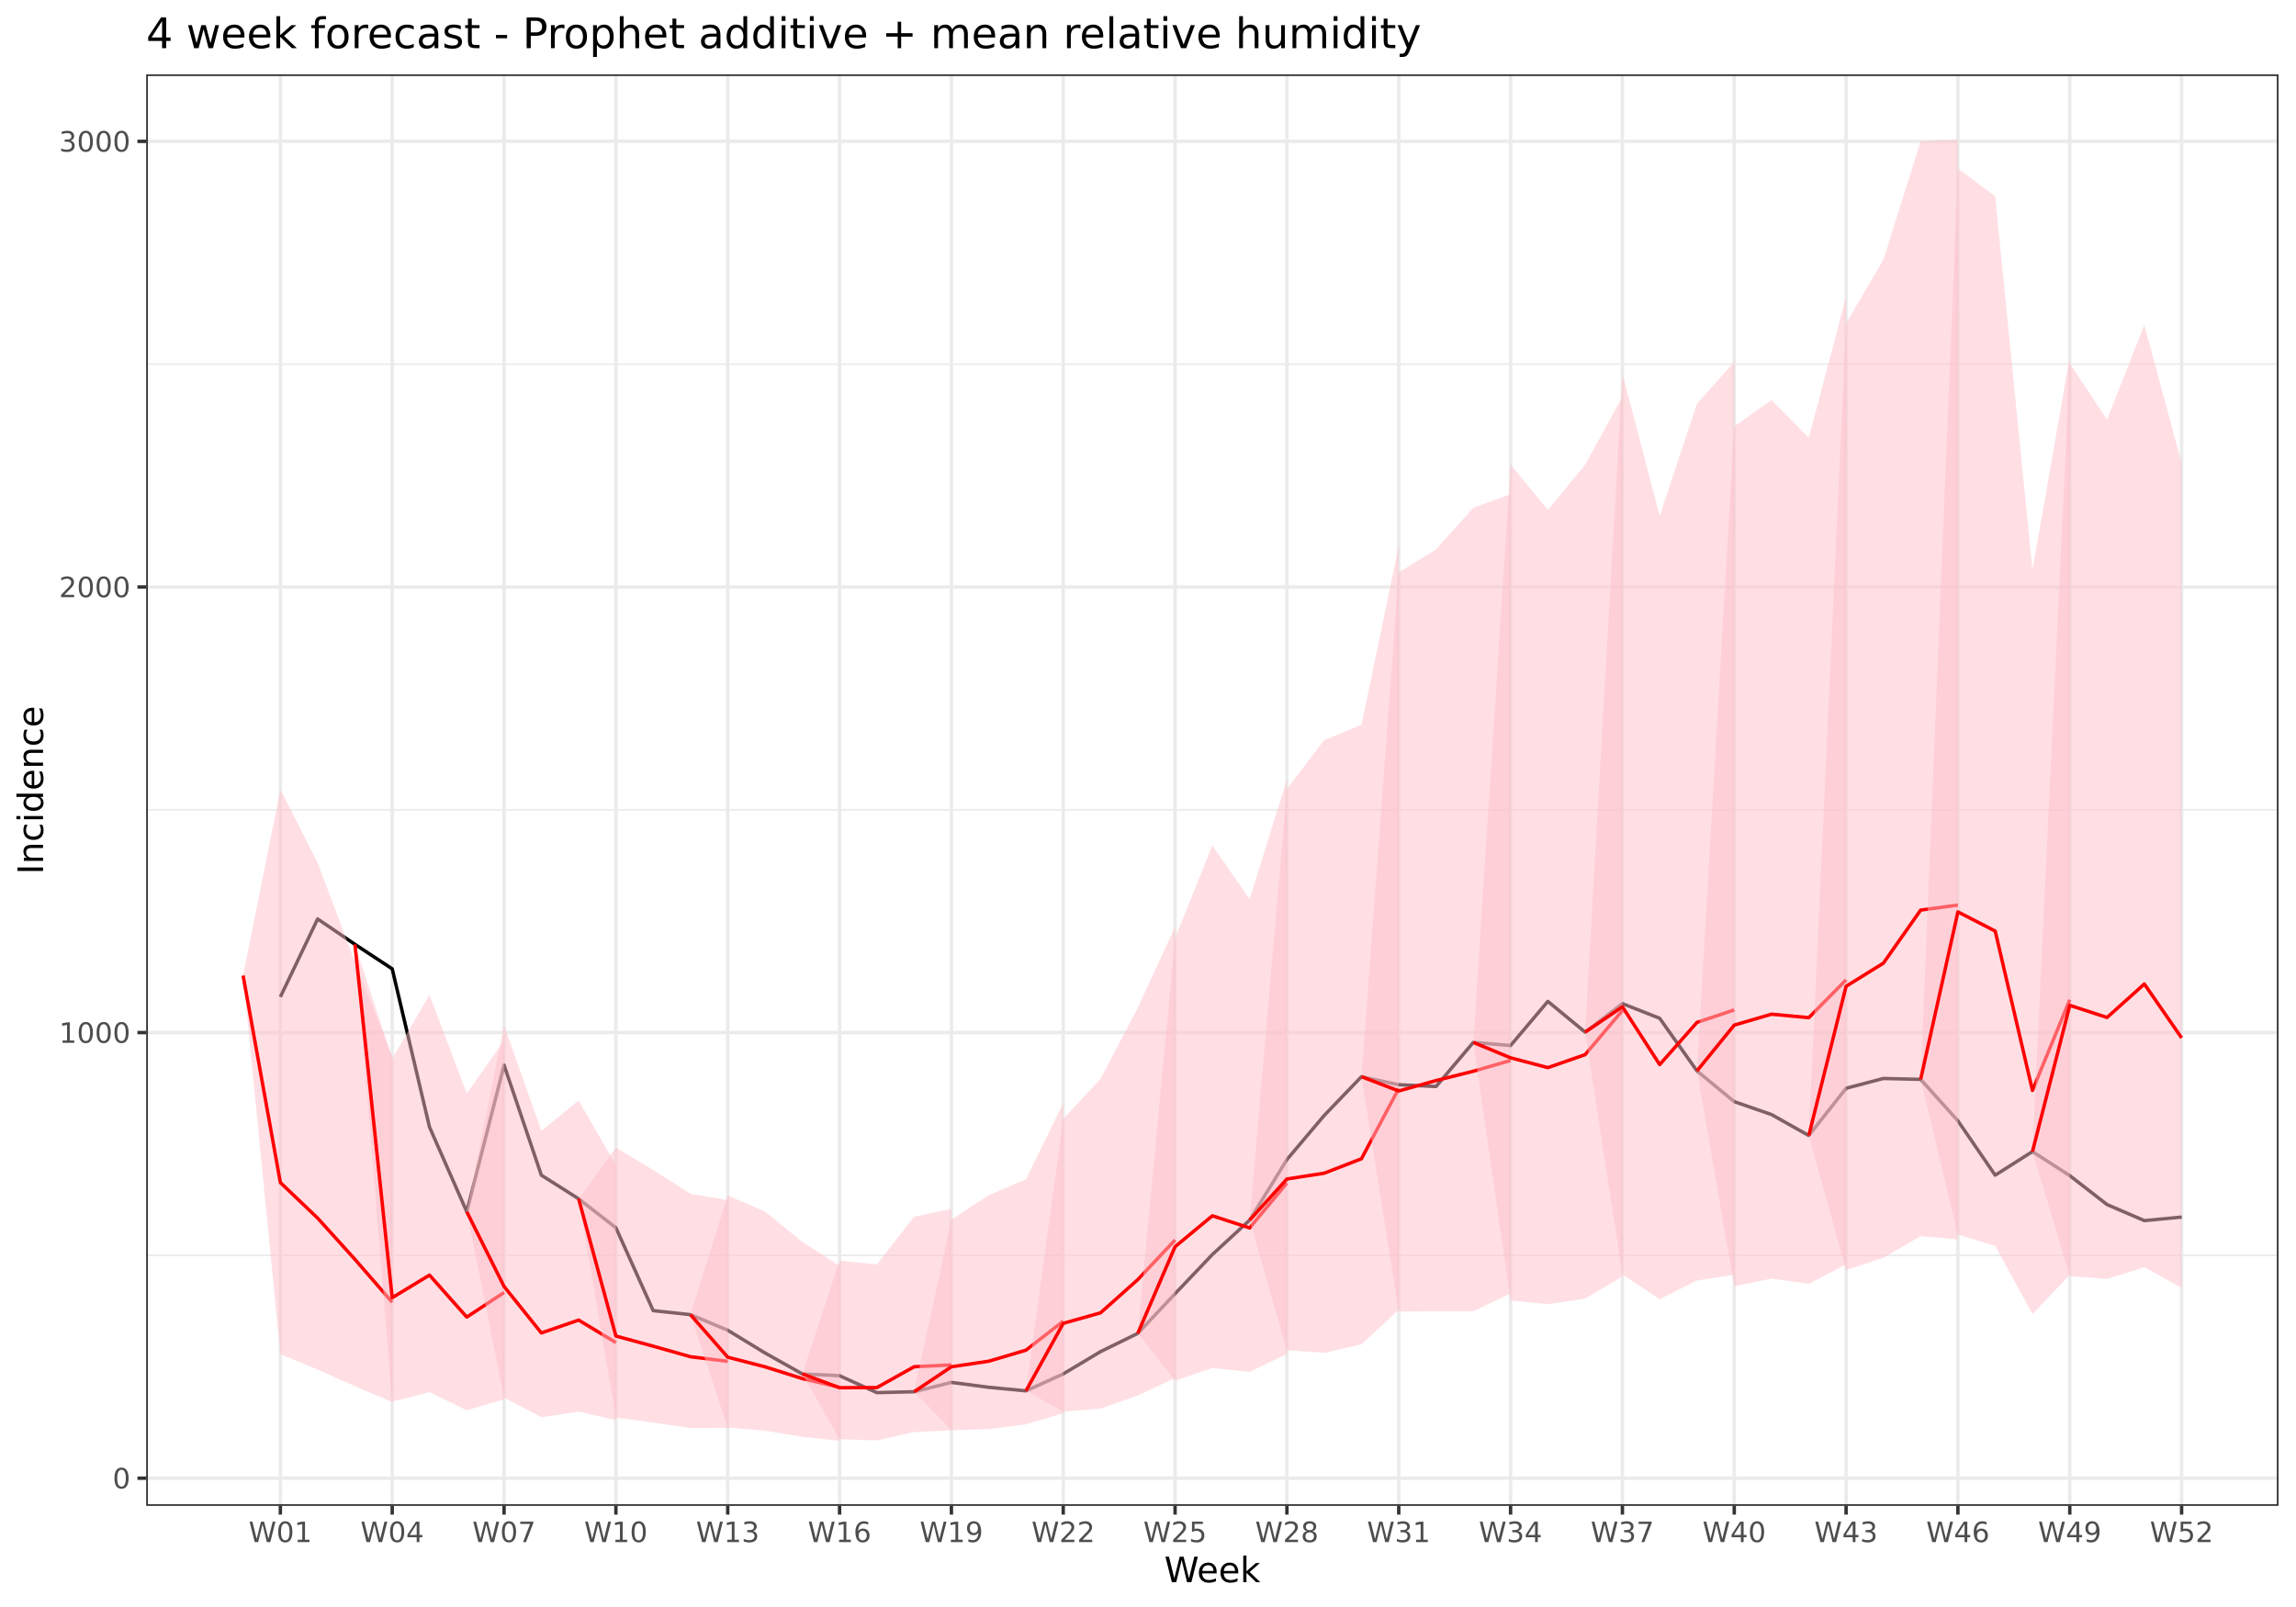
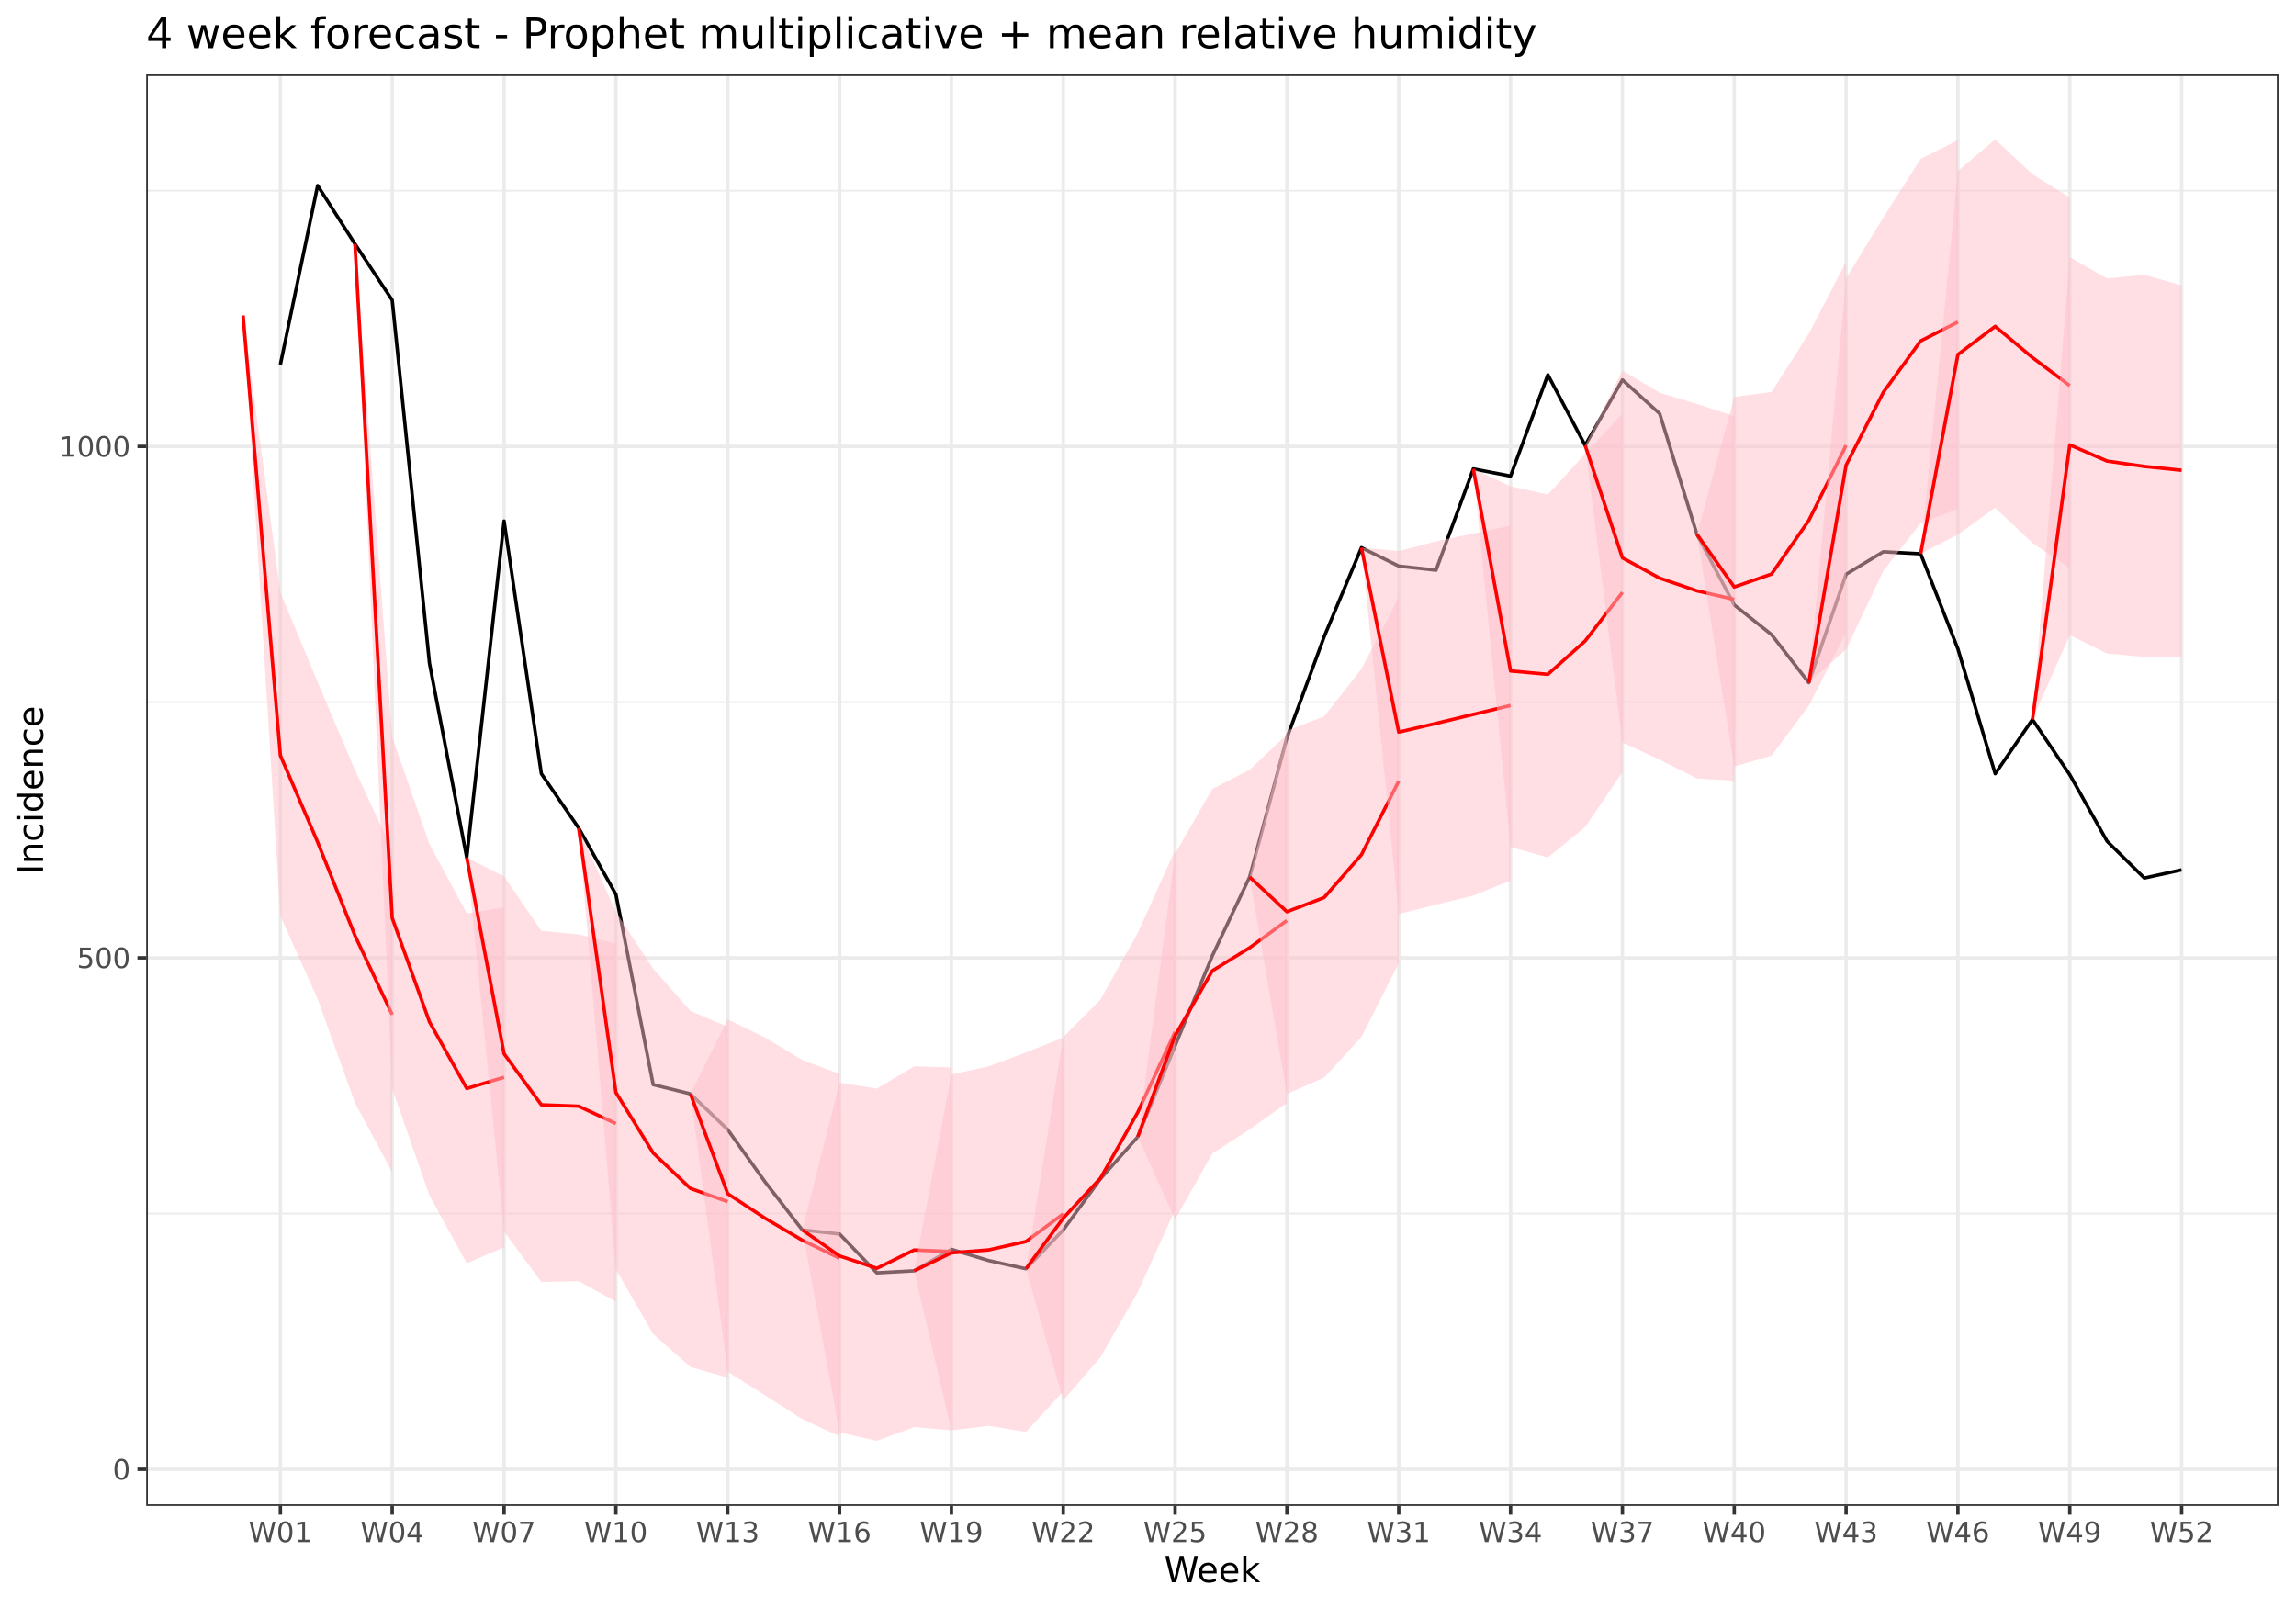
<svg xmlns="http://www.w3.org/2000/svg" class="svglite" width="720.00pt" height="504.00pt" viewBox="0 0 720.00 504.00">
  <defs>
    <style type="text/css">
    .svglite line, .svglite polyline, .svglite polygon, .svglite path, .svglite rect, .svglite circle {
      fill: none;
      stroke: #000000;
      stroke-linecap: round;
      stroke-linejoin: round;
      stroke-miterlimit: 10.00;
    }
    .svglite text {
      white-space: pre;
    }
  </style>
  </defs>
  <rect width="100%" height="100%" style="stroke: none; fill: #FFFFFF;" />
  <defs>
    <clipPath id="cpMC4wMHw3MjAuMDB8MC4wMHw1MDQuMDA=">
      <rect x="0.00" y="0.00" width="720.00" height="504.00" />
    </clipPath>
  </defs>
  <g clip-path="url(#cpMC4wMHw3MjAuMDB8MC4wMHw1MDQuMDA=)">
    <rect x="0.00" y="-0" width="720.00" height="504.00" style="stroke-width: 1.07; stroke: #FFFFFF; fill: #FFFFFF;" />
  </g>
  <defs>
    <clipPath id="cpNDUuODR8NzE0LjUyfDIzLjMyfDQ3Mi4yOQ==">
      <rect x="45.84" y="23.32" width="668.68" height="448.97" />
    </clipPath>
  </defs>
  <g clip-path="url(#cpNDUuODR8NzE0LjUyfDIzLjMyfDQ3Mi4yOQ==)">
    <rect x="45.84" y="23.32" width="668.68" height="448.97" style="stroke-width: 1.07; stroke: none; fill: #FFFFFF;" />
-     <polyline points="45.84,393.72 714.52,393.72 " style="stroke-width: 0.53; stroke: #EBEBEB; stroke-linecap: butt;" />
-     <polyline points="45.84,253.97 714.52,253.97 " style="stroke-width: 0.53; stroke: #EBEBEB; stroke-linecap: butt;" />
-     <polyline points="45.84,114.21 714.52,114.21 " style="stroke-width: 0.53; stroke: #EBEBEB; stroke-linecap: butt;" />
-     <polyline points="45.84,463.60 714.52,463.60 " style="stroke-width: 1.07; stroke: #EBEBEB; stroke-linecap: butt;" />
-     <polyline points="45.84,323.85 714.52,323.85 " style="stroke-width: 1.07; stroke: #EBEBEB; stroke-linecap: butt;" />
-     <polyline points="45.84,184.09 714.52,184.09 " style="stroke-width: 1.07; stroke: #EBEBEB; stroke-linecap: butt;" />
-     <polyline points="45.84,44.33 714.52,44.33 " style="stroke-width: 1.07; stroke: #EBEBEB; stroke-linecap: butt;" />
+     <polyline points="45.84,380.60 714.52,380.60 " style="stroke-width: 0.53; stroke: #EBEBEB; stroke-linecap: butt;" />
+     <polyline points="45.84,220.20 714.52,220.20 " style="stroke-width: 0.53; stroke: #EBEBEB; stroke-linecap: butt;" />
+     <polyline points="45.84,59.80 714.52,59.80 " style="stroke-width: 0.53; stroke: #EBEBEB; stroke-linecap: butt;" />
+     <polyline points="45.84,460.80 714.52,460.80 " style="stroke-width: 1.07; stroke: #EBEBEB; stroke-linecap: butt;" />
+     <polyline points="45.84,300.40 714.52,300.40 " style="stroke-width: 1.07; stroke: #EBEBEB; stroke-linecap: butt;" />
+     <polyline points="45.84,140.00 714.52,140.00 " style="stroke-width: 1.07; stroke: #EBEBEB; stroke-linecap: butt;" />
    <polyline points="87.92,472.29 87.92,23.32 " style="stroke-width: 1.07; stroke: #EBEBEB; stroke-linecap: butt;" />
    <polyline points="122.99,472.29 122.99,23.32 " style="stroke-width: 1.07; stroke: #EBEBEB; stroke-linecap: butt;" />
    <polyline points="158.07,472.29 158.07,23.32 " style="stroke-width: 1.07; stroke: #EBEBEB; stroke-linecap: butt;" />
    <polyline points="193.14,472.29 193.14,23.32 " style="stroke-width: 1.07; stroke: #EBEBEB; stroke-linecap: butt;" />
    <polyline points="228.21,472.29 228.21,23.32 " style="stroke-width: 1.07; stroke: #EBEBEB; stroke-linecap: butt;" />
    <polyline points="263.28,472.29 263.28,23.32 " style="stroke-width: 1.07; stroke: #EBEBEB; stroke-linecap: butt;" />
    <polyline points="298.35,472.29 298.35,23.32 " style="stroke-width: 1.07; stroke: #EBEBEB; stroke-linecap: butt;" />
    <polyline points="333.42,472.29 333.42,23.32 " style="stroke-width: 1.07; stroke: #EBEBEB; stroke-linecap: butt;" />
    <polyline points="368.49,472.29 368.49,23.32 " style="stroke-width: 1.07; stroke: #EBEBEB; stroke-linecap: butt;" />
    <polyline points="403.56,472.29 403.56,23.32 " style="stroke-width: 1.07; stroke: #EBEBEB; stroke-linecap: butt;" />
    <polyline points="438.63,472.29 438.63,23.32 " style="stroke-width: 1.07; stroke: #EBEBEB; stroke-linecap: butt;" />
    <polyline points="473.70,472.29 473.70,23.32 " style="stroke-width: 1.07; stroke: #EBEBEB; stroke-linecap: butt;" />
    <polyline points="508.77,472.29 508.77,23.32 " style="stroke-width: 1.07; stroke: #EBEBEB; stroke-linecap: butt;" />
    <polyline points="543.84,472.29 543.84,23.32 " style="stroke-width: 1.07; stroke: #EBEBEB; stroke-linecap: butt;" />
    <polyline points="578.91,472.29 578.91,23.32 " style="stroke-width: 1.07; stroke: #EBEBEB; stroke-linecap: butt;" />
    <polyline points="613.98,472.29 613.98,23.32 " style="stroke-width: 1.07; stroke: #EBEBEB; stroke-linecap: butt;" />
    <polyline points="649.06,472.29 649.06,23.32 " style="stroke-width: 1.07; stroke: #EBEBEB; stroke-linecap: butt;" />
    <polyline points="684.13,472.29 684.13,23.32 " style="stroke-width: 1.07; stroke: #EBEBEB; stroke-linecap: butt;" />
-     <polyline points="87.92,312.66 99.61,288.21 111.30,296.17 122.99,303.86 134.68,353.47 146.37,380.03 158.07,334.05 169.76,368.57 181.45,375.98 193.14,385.06 204.83,411.05 216.52,412.31 228.21,417.20 239.90,424.33 251.59,430.90 263.28,431.46 274.97,436.77 286.66,436.49 298.35,433.56 310.04,435.09 321.73,436.21 333.42,430.90 345.11,423.91 356.80,418.18 368.49,405.74 380.18,393.45 391.87,382.68 403.56,363.68 415.25,349.84 426.94,337.68 438.63,340.20 450.32,340.76 462.01,326.92 473.70,327.90 485.39,314.06 497.08,323.71 508.77,314.76 520.46,319.37 532.15,335.86 543.84,345.51 555.53,349.56 567.22,356.13 578.91,341.32 590.60,338.24 602.29,338.52 613.98,351.52 625.67,368.57 637.36,361.16 649.06,368.71 660.75,377.79 672.44,382.82 684.13,381.71 " style="stroke-width: 1.07; stroke-linecap: butt;" />
-     <polygon points="76.23,305.96 87.92,247.63 99.61,270.57 111.30,301.72 122.99,331.10 122.99,439.72 111.30,434.75 99.61,429.52 87.92,424.72 76.23,305.96 " style="stroke-width: 0.00; stroke: none; stroke-linecap: butt; fill: #FFC0CB; fill-opacity: 0.50;" />
-     <polyline points="76.23,305.96 87.92,247.63 99.61,270.57 111.30,301.72 122.99,331.10 " style="stroke-width: 1.07; stroke: none; stroke-linecap: butt;" />
-     <polyline points="122.99,439.72 111.30,434.75 99.61,429.52 87.92,424.72 76.23,305.96 " style="stroke-width: 1.07; stroke: none; stroke-linecap: butt;" />
-     <polyline points="76.23,305.96 87.92,370.89 99.61,382.04 111.30,394.97 122.99,408.42 " style="stroke-width: 1.07; stroke: #FF0000; stroke-linecap: butt;" />
-     <polygon points="111.30,296.17 122.99,332.03 134.68,312.05 146.37,342.92 158.07,326.37 158.07,438.85 146.37,442.33 134.68,436.61 122.99,439.59 111.30,296.17 " style="stroke-width: 0.00; stroke: none; stroke-linecap: butt; fill: #FFC0CB; fill-opacity: 0.50;" />
-     <polyline points="111.30,296.17 122.99,332.03 134.68,312.05 146.37,342.92 158.07,326.37 " style="stroke-width: 1.07; stroke: none; stroke-linecap: butt;" />
-     <polyline points="158.07,438.85 146.37,442.33 134.68,436.61 122.99,439.59 111.30,296.17 " style="stroke-width: 1.07; stroke: none; stroke-linecap: butt;" />
-     <polyline points="111.30,296.17 122.99,407.00 134.68,399.91 146.37,413.08 158.07,405.36 " style="stroke-width: 1.07; stroke: #FF0000; stroke-linecap: butt;" />
-     <polygon points="146.37,380.03 158.07,321.52 169.76,354.68 181.45,345.15 193.14,365.45 193.14,445.41 181.45,442.74 169.76,444.49 158.07,438.30 146.37,380.03 " style="stroke-width: 0.00; stroke: none; stroke-linecap: butt; fill: #FFC0CB; fill-opacity: 0.50;" />
-     <polyline points="146.37,380.03 158.07,321.52 169.76,354.68 181.45,345.15 193.14,365.45 " style="stroke-width: 1.07; stroke: none; stroke-linecap: butt;" />
-     <polyline points="193.14,445.41 181.45,442.74 169.76,444.49 158.07,438.30 146.37,380.03 " style="stroke-width: 1.07; stroke: none; stroke-linecap: butt;" />
-     <polyline points="146.37,380.03 158.07,403.48 169.76,418.05 181.45,414.02 193.14,421.07 " style="stroke-width: 1.07; stroke: #FF0000; stroke-linecap: butt;" />
-     <polygon points="181.45,375.98 193.14,359.90 204.83,366.94 216.52,374.40 228.21,376.38 228.21,447.81 216.52,447.86 204.83,446.17 193.14,444.61 181.45,375.98 " style="stroke-width: 0.00; stroke: none; stroke-linecap: butt; fill: #FFC0CB; fill-opacity: 0.50;" />
-     <polyline points="181.45,375.98 193.14,359.90 204.83,366.94 216.52,374.40 228.21,376.38 " style="stroke-width: 1.07; stroke: none; stroke-linecap: butt;" />
-     <polyline points="228.21,447.81 216.52,447.86 204.83,446.17 193.14,444.61 181.45,375.98 " style="stroke-width: 1.07; stroke: none; stroke-linecap: butt;" />
-     <polyline points="181.45,375.98 193.14,419.02 204.83,422.20 216.52,425.51 228.21,426.95 " style="stroke-width: 1.07; stroke: #FF0000; stroke-linecap: butt;" />
-     <polygon points="216.52,412.31 228.21,374.92 239.90,379.97 251.59,389.46 263.28,397.00 263.28,451.89 251.59,450.62 239.90,448.71 228.21,447.71 216.52,412.31 " style="stroke-width: 0.00; stroke: none; stroke-linecap: butt; fill: #FFC0CB; fill-opacity: 0.50;" />
-     <polyline points="216.52,412.31 228.21,374.92 239.90,379.97 251.59,389.46 263.28,397.00 " style="stroke-width: 1.07; stroke: none; stroke-linecap: butt;" />
-     <polyline points="263.28,451.89 251.59,450.62 239.90,448.71 228.21,447.71 216.52,412.31 " style="stroke-width: 1.07; stroke: none; stroke-linecap: butt;" />
-     <polyline points="216.52,412.31 228.21,425.66 239.90,428.67 251.59,432.36 263.28,435.12 " style="stroke-width: 1.07; stroke: #FF0000; stroke-linecap: butt;" />
-     <polygon points="251.59,430.90 263.28,395.39 274.97,396.56 286.66,381.58 298.35,379.14 298.35,448.58 286.66,449.14 274.97,451.75 263.28,451.38 251.59,430.90 " style="stroke-width: 0.00; stroke: none; stroke-linecap: butt; fill: #FFC0CB; fill-opacity: 0.50;" />
-     <polyline points="251.59,430.90 263.28,395.39 274.97,396.56 286.66,381.58 298.35,379.14 " style="stroke-width: 1.07; stroke: none; stroke-linecap: butt;" />
-     <polyline points="298.35,448.58 286.66,449.14 274.97,451.75 263.28,451.38 251.59,430.90 " style="stroke-width: 1.07; stroke: none; stroke-linecap: butt;" />
-     <polyline points="251.59,430.90 263.28,435.23 274.97,435.18 286.66,428.65 298.35,428.07 " style="stroke-width: 1.07; stroke: #FF0000; stroke-linecap: butt;" />
-     <polygon points="286.66,436.49 298.35,382.50 310.04,374.83 321.73,369.87 333.42,345.97 333.42,443.20 321.73,446.71 310.04,448.23 298.35,448.57 286.66,436.49 " style="stroke-width: 0.00; stroke: none; stroke-linecap: butt; fill: #FFC0CB; fill-opacity: 0.50;" />
-     <polyline points="286.66,436.49 298.35,382.50 310.04,374.83 321.73,369.87 333.42,345.97 " style="stroke-width: 1.07; stroke: none; stroke-linecap: butt;" />
-     <polyline points="333.42,443.20 321.73,446.71 310.04,448.23 298.35,448.57 286.66,436.49 " style="stroke-width: 1.07; stroke: none; stroke-linecap: butt;" />
-     <polyline points="286.66,436.49 298.35,428.66 310.04,426.92 321.73,423.45 333.42,414.36 " style="stroke-width: 1.07; stroke: #FF0000; stroke-linecap: butt;" />
-     <polygon points="321.73,436.21 333.42,350.94 345.11,338.37 356.80,316.04 368.49,290.67 368.49,432.18 356.80,437.66 345.11,441.78 333.42,442.73 321.73,436.21 " style="stroke-width: 0.00; stroke: none; stroke-linecap: butt; fill: #FFC0CB; fill-opacity: 0.50;" />
-     <polyline points="321.73,436.21 333.42,350.94 345.11,338.37 356.80,316.04 368.49,290.67 " style="stroke-width: 1.07; stroke: none; stroke-linecap: butt;" />
-     <polyline points="368.49,432.18 356.80,437.66 345.11,441.78 333.42,442.73 321.73,436.21 " style="stroke-width: 1.07; stroke: none; stroke-linecap: butt;" />
-     <polyline points="321.73,436.21 333.42,415.04 345.11,411.74 356.80,401.32 368.49,388.89 " style="stroke-width: 1.07; stroke: #FF0000; stroke-linecap: butt;" />
-     <polygon points="356.80,418.18 368.49,294.19 380.18,265.17 391.87,281.99 403.56,244.49 403.56,424.63 391.87,430.28 380.18,429.05 368.49,433.00 356.80,418.18 " style="stroke-width: 0.00; stroke: none; stroke-linecap: butt; fill: #FFC0CB; fill-opacity: 0.50;" />
-     <polyline points="356.80,418.18 368.49,294.19 380.18,265.17 391.87,281.99 403.56,244.49 " style="stroke-width: 1.07; stroke: none; stroke-linecap: butt;" />
-     <polyline points="403.56,424.63 391.87,430.28 380.18,429.05 368.49,433.00 356.80,418.18 " style="stroke-width: 1.07; stroke: none; stroke-linecap: butt;" />
-     <polyline points="356.80,418.18 368.49,391.00 380.18,381.31 391.87,385.12 403.56,371.03 " style="stroke-width: 1.07; stroke: #FF0000; stroke-linecap: butt;" />
-     <polygon points="391.87,382.68 403.56,247.42 415.25,232.13 426.94,227.31 438.63,171.19 438.63,410.79 426.94,421.62 415.25,424.30 403.56,423.46 391.87,382.68 " style="stroke-width: 0.00; stroke: none; stroke-linecap: butt; fill: #FFC0CB; fill-opacity: 0.50;" />
-     <polyline points="391.87,382.68 403.56,247.42 415.25,232.13 426.94,227.31 438.63,171.19 " style="stroke-width: 1.07; stroke: none; stroke-linecap: butt;" />
-     <polyline points="438.63,410.79 426.94,421.62 415.25,424.30 403.56,423.46 391.87,382.68 " style="stroke-width: 1.07; stroke: none; stroke-linecap: butt;" />
-     <polyline points="391.87,382.68 403.56,369.76 415.25,367.95 426.94,363.42 438.63,341.39 " style="stroke-width: 1.07; stroke: #FF0000; stroke-linecap: butt;" />
-     <polygon points="426.94,337.68 438.63,179.54 450.32,172.29 462.01,159.26 473.70,155.01 473.70,405.66 462.01,411.24 450.32,411.26 438.63,411.34 426.94,337.68 " style="stroke-width: 0.00; stroke: none; stroke-linecap: butt; fill: #FFC0CB; fill-opacity: 0.50;" />
-     <polyline points="426.94,337.68 438.63,179.54 450.32,172.29 462.01,159.26 473.70,155.01 " style="stroke-width: 1.07; stroke: none; stroke-linecap: butt;" />
-     <polyline points="473.70,405.66 462.01,411.24 450.32,411.26 438.63,411.34 426.94,337.68 " style="stroke-width: 1.07; stroke: none; stroke-linecap: butt;" />
-     <polyline points="426.94,337.68 438.63,342.16 450.32,338.89 462.01,335.97 473.70,332.58 " style="stroke-width: 1.07; stroke: #FF0000; stroke-linecap: butt;" />
-     <polygon points="462.01,326.92 473.70,145.63 485.39,159.96 497.08,145.75 508.77,124.45 508.77,400.33 497.08,407.28 485.39,409.03 473.70,407.88 462.01,326.92 " style="stroke-width: 0.00; stroke: none; stroke-linecap: butt; fill: #FFC0CB; fill-opacity: 0.50;" />
-     <polyline points="462.01,326.92 473.70,145.63 485.39,159.96 497.08,145.75 508.77,124.45 " style="stroke-width: 1.07; stroke: none; stroke-linecap: butt;" />
-     <polyline points="508.77,400.33 497.08,407.28 485.39,409.03 473.70,407.88 462.01,326.92 " style="stroke-width: 1.07; stroke: none; stroke-linecap: butt;" />
-     <polyline points="462.01,326.92 473.70,331.76 485.39,334.84 497.08,330.77 508.77,316.93 " style="stroke-width: 1.07; stroke: #FF0000; stroke-linecap: butt;" />
-     <polygon points="497.08,323.71 508.77,117.19 520.46,161.78 532.15,126.64 543.84,113.51 543.84,399.79 532.15,401.59 520.46,407.48 508.77,399.71 497.08,323.71 " style="stroke-width: 0.00; stroke: none; stroke-linecap: butt; fill: #FFC0CB; fill-opacity: 0.50;" />
-     <polyline points="497.08,323.71 508.77,117.19 520.46,161.78 532.15,126.64 543.84,113.51 " style="stroke-width: 1.07; stroke: none; stroke-linecap: butt;" />
-     <polyline points="543.84,399.79 532.15,401.59 520.46,407.48 508.77,399.71 497.08,323.71 " style="stroke-width: 1.07; stroke: none; stroke-linecap: butt;" />
-     <polyline points="497.08,323.71 508.77,315.75 520.46,333.89 532.15,320.66 543.84,316.73 " style="stroke-width: 1.07; stroke: #FF0000; stroke-linecap: butt;" />
-     <polygon points="532.15,335.86 543.84,133.73 555.53,125.46 567.22,137.32 578.91,93.08 578.91,396.57 567.22,402.63 555.53,401.03 543.84,403.38 532.15,335.86 " style="stroke-width: 0.00; stroke: none; stroke-linecap: butt; fill: #FFC0CB; fill-opacity: 0.50;" />
-     <polyline points="532.15,335.86 543.84,133.73 555.53,125.46 567.22,137.32 578.91,93.08 " style="stroke-width: 1.07; stroke: none; stroke-linecap: butt;" />
-     <polyline points="578.91,396.57 567.22,402.63 555.53,401.03 543.84,403.38 532.15,335.86 " style="stroke-width: 1.07; stroke: none; stroke-linecap: butt;" />
-     <polyline points="532.15,335.86 543.84,321.50 555.53,318.08 567.22,319.17 578.91,307.31 " style="stroke-width: 1.07; stroke: #FF0000; stroke-linecap: butt;" />
-     <polygon points="567.22,356.13 578.91,101.44 590.60,81.45 602.29,44.34 613.98,43.73 613.98,388.72 602.29,387.70 590.60,394.48 578.91,398.35 567.22,356.13 " style="stroke-width: 0.00; stroke: none; stroke-linecap: butt; fill: #FFC0CB; fill-opacity: 0.50;" />
-     <polyline points="567.22,356.13 578.91,101.44 590.60,81.45 602.29,44.34 613.98,43.73 " style="stroke-width: 1.07; stroke: none; stroke-linecap: butt;" />
-     <polyline points="613.98,388.72 602.29,387.70 590.60,394.48 578.91,398.35 567.22,356.13 " style="stroke-width: 1.07; stroke: none; stroke-linecap: butt;" />
-     <polyline points="567.22,356.13 578.91,309.33 590.60,302.08 602.29,285.43 613.98,283.85 " style="stroke-width: 1.07; stroke: #FF0000; stroke-linecap: butt;" />
-     <polygon points="602.29,338.52 613.98,52.86 625.67,61.56 637.36,178.76 649.06,111.94 649.06,399.86 637.36,412.13 625.67,390.76 613.98,387.21 602.29,338.52 " style="stroke-width: 0.00; stroke: none; stroke-linecap: butt; fill: #FFC0CB; fill-opacity: 0.50;" />
-     <polyline points="602.29,338.52 613.98,52.86 625.67,61.56 637.36,178.76 649.06,111.94 " style="stroke-width: 1.07; stroke: none; stroke-linecap: butt;" />
-     <polyline points="649.06,399.86 637.36,412.13 625.67,390.76 613.98,387.21 602.29,338.52 " style="stroke-width: 1.07; stroke: none; stroke-linecap: butt;" />
-     <polyline points="602.29,338.52 613.98,285.99 625.67,292.01 637.36,341.99 649.06,313.56 " style="stroke-width: 1.07; stroke: #FF0000; stroke-linecap: butt;" />
-     <polygon points="637.36,361.16 649.06,113.98 660.75,131.59 672.44,101.90 684.13,145.21 684.13,403.92 672.44,397.44 660.75,401.11 649.06,400.23 637.36,361.16 " style="stroke-width: 0.00; stroke: none; stroke-linecap: butt; fill: #FFC0CB; fill-opacity: 0.50;" />
-     <polyline points="637.36,361.16 649.06,113.98 660.75,131.59 672.44,101.90 684.13,145.21 " style="stroke-width: 1.07; stroke: none; stroke-linecap: butt;" />
-     <polyline points="684.13,403.92 672.44,397.44 660.75,401.11 649.06,400.23 637.36,361.16 " style="stroke-width: 1.07; stroke: none; stroke-linecap: butt;" />
-     <polyline points="637.36,361.16 649.06,315.30 660.75,319.11 672.44,308.61 684.13,325.51 " style="stroke-width: 1.07; stroke: #FF0000; stroke-linecap: butt;" />
+     <polyline points="87.92,114.34 99.61,58.20 111.30,76.49 122.99,94.13 134.68,208.01 146.37,268.97 158.07,163.42 169.76,242.66 181.45,259.66 193.14,280.51 204.83,340.18 216.52,343.07 228.21,354.30 239.90,370.66 251.59,385.74 263.28,387.02 274.97,399.21 286.66,398.57 298.35,391.83 310.04,395.36 321.73,397.93 333.42,385.74 345.11,369.70 356.80,356.54 368.49,327.99 380.18,299.76 391.87,275.06 403.56,231.43 415.25,199.67 426.94,171.76 438.63,177.54 450.32,178.82 462.01,147.06 473.70,149.31 485.39,117.55 497.08,139.68 508.77,119.15 520.46,129.74 532.15,167.59 543.84,189.73 555.53,199.03 567.22,214.11 578.91,180.10 590.60,173.05 602.29,173.69 613.98,203.52 625.67,242.66 637.36,225.66 649.06,242.98 660.75,263.83 672.44,275.38 684.13,272.81 " style="stroke-width: 1.07; stroke-linecap: butt;" />
+     <polygon points="76.23,98.94 87.92,185.82 99.61,213.91 111.30,241.48 122.99,266.58 122.99,367.63 111.30,345.85 99.61,313.33 87.92,287.29 76.23,98.94 " style="stroke-width: 0.00; stroke: none; stroke-linecap: butt; fill: #FFC0CB; fill-opacity: 0.50;" />
+     <polyline points="76.23,98.94 87.92,185.82 99.61,213.91 111.30,241.48 122.99,266.58 " style="stroke-width: 1.07; stroke: none; stroke-linecap: butt;" />
+     <polyline points="122.99,367.63 111.30,345.85 99.61,313.33 87.92,287.29 76.23,98.94 " style="stroke-width: 1.07; stroke: none; stroke-linecap: butt;" />
+     <polyline points="76.23,98.94 87.92,236.92 99.61,264.13 111.30,293.41 122.99,318.22 " style="stroke-width: 1.07; stroke: #FF0000; stroke-linecap: butt;" />
+     <polygon points="111.30,76.49 122.99,231.12 134.68,264.76 146.37,286.45 158.07,284.56 158.07,391.17 146.37,396.21 134.68,374.96 122.99,341.47 111.30,76.49 " style="stroke-width: 0.00; stroke: none; stroke-linecap: butt; fill: #FFC0CB; fill-opacity: 0.50;" />
+     <polyline points="111.30,76.49 122.99,231.12 134.68,264.76 146.37,286.45 158.07,284.56 " style="stroke-width: 1.07; stroke: none; stroke-linecap: butt;" />
+     <polyline points="158.07,391.17 146.37,396.21 134.68,374.96 122.99,341.47 111.30,76.49 " style="stroke-width: 1.07; stroke: none; stroke-linecap: butt;" />
+     <polyline points="111.30,76.49 122.99,287.91 134.68,320.50 146.37,341.38 158.07,337.86 " style="stroke-width: 1.07; stroke: #FF0000; stroke-linecap: butt;" />
+     <polygon points="146.37,268.97 158.07,274.86 169.76,291.94 181.45,293.06 193.14,295.89 193.14,408.20 181.45,401.82 169.76,402.09 158.07,386.25 146.37,268.97 " style="stroke-width: 0.00; stroke: none; stroke-linecap: butt; fill: #FFC0CB; fill-opacity: 0.50;" />
+     <polyline points="146.37,268.97 158.07,274.86 169.76,291.94 181.45,293.06 193.14,295.89 " style="stroke-width: 1.07; stroke: none; stroke-linecap: butt;" />
+     <polyline points="193.14,408.20 181.45,401.82 169.76,402.09 158.07,386.25 146.37,268.97 " style="stroke-width: 1.07; stroke: none; stroke-linecap: butt;" />
+     <polyline points="146.37,268.97 158.07,330.51 169.76,346.50 181.45,346.94 193.14,352.39 " style="stroke-width: 1.07; stroke: #FF0000; stroke-linecap: butt;" />
+     <polygon points="181.45,259.66 193.14,286.04 204.83,303.79 216.52,317.07 228.21,322.00 228.21,432.08 216.52,428.74 204.83,418.38 193.14,398.13 181.45,259.66 " style="stroke-width: 0.00; stroke: none; stroke-linecap: butt; fill: #FFC0CB; fill-opacity: 0.50;" />
+     <polyline points="181.45,259.66 193.14,286.04 204.83,303.79 216.52,317.07 228.21,322.00 " style="stroke-width: 1.07; stroke: none; stroke-linecap: butt;" />
+     <polyline points="228.21,432.08 216.52,428.74 204.83,418.38 193.14,398.13 181.45,259.66 " style="stroke-width: 1.07; stroke: none; stroke-linecap: butt;" />
+     <polyline points="181.45,259.66 193.14,342.64 204.83,361.61 216.52,372.73 228.21,376.89 " style="stroke-width: 1.07; stroke: #FF0000; stroke-linecap: butt;" />
+     <polygon points="216.52,343.07 228.21,319.72 239.90,325.40 251.59,332.45 263.28,336.80 263.28,450.44 251.59,445.09 239.90,437.61 228.21,430.24 216.52,343.07 " style="stroke-width: 0.00; stroke: none; stroke-linecap: butt; fill: #FFC0CB; fill-opacity: 0.50;" />
+     <polyline points="216.52,343.07 228.21,319.72 239.90,325.40 251.59,332.45 263.28,336.80 " style="stroke-width: 1.07; stroke: none; stroke-linecap: butt;" />
+     <polyline points="263.28,450.44 251.59,445.09 239.90,437.61 228.21,430.24 216.52,343.07 " style="stroke-width: 1.07; stroke: none; stroke-linecap: butt;" />
+     <polyline points="216.52,343.07 228.21,374.39 239.90,382.07 251.59,388.98 263.28,394.63 " style="stroke-width: 1.07; stroke: #FF0000; stroke-linecap: butt;" />
+     <polygon points="251.59,385.74 263.28,339.54 274.97,341.42 286.66,334.43 298.35,334.78 298.35,448.59 286.66,447.56 274.97,451.89 263.28,449.24 251.59,385.74 " style="stroke-width: 0.00; stroke: none; stroke-linecap: butt; fill: #FFC0CB; fill-opacity: 0.50;" />
+     <polyline points="251.59,385.74 263.28,339.54 274.97,341.42 286.66,334.43 298.35,334.78 " style="stroke-width: 1.07; stroke: none; stroke-linecap: butt;" />
+     <polyline points="298.35,448.59 286.66,447.56 274.97,451.89 263.28,449.24 251.59,385.74 " style="stroke-width: 1.07; stroke: none; stroke-linecap: butt;" />
+     <polyline points="251.59,385.74 263.28,393.91 274.97,397.78 286.66,392.04 298.35,392.54 " style="stroke-width: 1.07; stroke: #FF0000; stroke-linecap: butt;" />
+     <polygon points="286.66,398.57 298.35,336.99 310.04,334.43 321.73,330.07 333.42,325.40 333.42,436.35 321.73,449.10 310.04,447.16 298.35,448.58 286.66,398.57 " style="stroke-width: 0.00; stroke: none; stroke-linecap: butt; fill: #FFC0CB; fill-opacity: 0.50;" />
+     <polyline points="286.66,398.57 298.35,336.99 310.04,334.43 321.73,330.07 333.42,325.40 " style="stroke-width: 1.07; stroke: none; stroke-linecap: butt;" />
+     <polyline points="333.42,436.35 321.73,449.10 310.04,447.16 298.35,448.58 286.66,398.57 " style="stroke-width: 1.07; stroke: none; stroke-linecap: butt;" />
+     <polyline points="286.66,398.57 298.35,392.92 310.04,392.00 321.73,389.38 333.42,380.72 " style="stroke-width: 1.07; stroke: #FF0000; stroke-linecap: butt;" />
+     <polygon points="321.73,397.93 333.42,325.24 345.11,313.47 356.80,292.56 368.49,266.61 368.49,379.43 356.80,405.23 345.11,425.63 333.42,439.21 321.73,397.93 " style="stroke-width: 0.00; stroke: none; stroke-linecap: butt; fill: #FFC0CB; fill-opacity: 0.50;" />
+     <polyline points="321.73,397.93 333.42,325.24 345.11,313.47 356.80,292.56 368.49,266.61 " style="stroke-width: 1.07; stroke: none; stroke-linecap: butt;" />
+     <polyline points="368.49,379.43 356.80,405.23 345.11,425.63 333.42,439.21 321.73,397.93 " style="stroke-width: 1.07; stroke: none; stroke-linecap: butt;" />
+     <polyline points="321.73,397.93 333.42,382.04 345.11,369.50 356.80,348.84 368.49,323.64 " style="stroke-width: 1.07; stroke: #FF0000; stroke-linecap: butt;" />
+     <polygon points="356.80,356.54 368.49,267.74 380.18,247.41 391.87,241.44 403.56,230.35 403.56,345.92 391.87,354.20 380.18,361.77 368.49,382.47 356.80,356.54 " style="stroke-width: 0.00; stroke: none; stroke-linecap: butt; fill: #FFC0CB; fill-opacity: 0.50;" />
+     <polyline points="356.80,356.54 368.49,267.74 380.18,247.41 391.87,241.44 403.56,230.35 " style="stroke-width: 1.07; stroke: none; stroke-linecap: butt;" />
+     <polyline points="403.56,345.92 391.87,354.20 380.18,361.77 368.49,382.47 356.80,356.54 " style="stroke-width: 1.07; stroke: none; stroke-linecap: butt;" />
+     <polyline points="356.80,356.54 368.49,324.82 380.18,304.45 391.87,297.25 403.56,288.70 " style="stroke-width: 1.07; stroke: #FF0000; stroke-linecap: butt;" />
+     <polygon points="391.87,275.06 403.56,229.17 415.25,224.70 426.94,209.76 438.63,187.36 438.63,302.11 426.94,325.20 415.25,337.93 403.56,343.12 391.87,275.06 " style="stroke-width: 0.00; stroke: none; stroke-linecap: butt; fill: #FFC0CB; fill-opacity: 0.50;" />
+     <polyline points="391.87,275.06 403.56,229.17 415.25,224.70 426.94,209.76 438.63,187.36 " style="stroke-width: 1.07; stroke: none; stroke-linecap: butt;" />
+     <polyline points="438.63,302.11 426.94,325.20 415.25,337.93 403.56,343.12 391.87,275.06 " style="stroke-width: 1.07; stroke: none; stroke-linecap: butt;" />
+     <polyline points="391.87,275.06 403.56,285.95 415.25,281.49 426.94,268.06 438.63,244.97 " style="stroke-width: 1.07; stroke: #FF0000; stroke-linecap: butt;" />
+     <polygon points="426.94,171.76 438.63,172.83 450.32,169.79 462.01,167.30 473.70,164.86 473.70,276.16 462.01,280.86 450.32,283.73 438.63,286.66 426.94,171.76 " style="stroke-width: 0.00; stroke: none; stroke-linecap: butt; fill: #FFC0CB; fill-opacity: 0.50;" />
+     <polyline points="426.94,171.76 438.63,172.83 450.32,169.79 462.01,167.30 473.70,164.86 " style="stroke-width: 1.07; stroke: none; stroke-linecap: butt;" />
+     <polyline points="473.70,276.16 462.01,280.86 450.32,283.73 438.63,286.66 426.94,171.76 " style="stroke-width: 1.07; stroke: none; stroke-linecap: butt;" />
+     <polyline points="426.94,171.76 438.63,229.61 450.32,226.88 462.01,224.05 473.70,221.25 " style="stroke-width: 1.07; stroke: #FF0000; stroke-linecap: butt;" />
+     <polygon points="462.01,147.06 473.70,152.53 485.39,155.11 497.08,142.35 508.77,129.65 508.77,242.13 497.08,259.41 485.39,268.94 473.70,265.64 462.01,147.06 " style="stroke-width: 0.00; stroke: none; stroke-linecap: butt; fill: #FFC0CB; fill-opacity: 0.50;" />
+     <polyline points="462.01,147.06 473.70,152.53 485.39,155.11 497.08,142.35 508.77,129.65 " style="stroke-width: 1.07; stroke: none; stroke-linecap: butt;" />
+     <polyline points="508.77,242.13 497.08,259.41 485.39,268.94 473.70,265.64 462.01,147.06 " style="stroke-width: 1.07; stroke: none; stroke-linecap: butt;" />
+     <polyline points="462.01,147.06 473.70,210.44 485.39,211.49 497.08,201.03 508.77,185.79 " style="stroke-width: 1.07; stroke: #FF0000; stroke-linecap: butt;" />
+     <polygon points="497.08,139.68 508.77,116.24 520.46,123.17 532.15,126.70 543.84,130.53 543.84,244.85 532.15,244.17 520.46,238.28 508.77,232.89 497.08,139.68 " style="stroke-width: 0.00; stroke: none; stroke-linecap: butt; fill: #FFC0CB; fill-opacity: 0.50;" />
+     <polyline points="497.08,139.68 508.77,116.24 520.46,123.17 532.15,126.70 543.84,130.53 " style="stroke-width: 1.07; stroke: none; stroke-linecap: butt;" />
+     <polyline points="543.84,244.85 532.15,244.17 520.46,238.28 508.77,232.89 497.08,139.68 " style="stroke-width: 1.07; stroke: none; stroke-linecap: butt;" />
+     <polyline points="497.08,139.68 508.77,174.95 520.46,181.34 532.15,185.31 543.84,188.00 " style="stroke-width: 1.07; stroke: #FF0000; stroke-linecap: butt;" />
+     <polygon points="532.15,167.59 543.84,124.50 555.53,122.93 567.22,104.63 578.91,82.09 578.91,198.40 567.22,221.35 555.53,236.98 543.84,240.42 532.15,167.59 " style="stroke-width: 0.00; stroke: none; stroke-linecap: butt; fill: #FFC0CB; fill-opacity: 0.50;" />
+     <polyline points="532.15,167.59 543.84,124.50 555.53,122.93 567.22,104.63 578.91,82.09 " style="stroke-width: 1.07; stroke: none; stroke-linecap: butt;" />
+     <polyline points="578.91,198.40 567.22,221.35 555.53,236.98 543.84,240.42 532.15,167.59 " style="stroke-width: 1.07; stroke: none; stroke-linecap: butt;" />
+     <polyline points="532.15,167.59 543.84,184.10 555.53,180.04 567.22,163.23 578.91,139.68 " style="stroke-width: 1.07; stroke: #FF0000; stroke-linecap: butt;" />
+     <polygon points="567.22,214.11 578.91,87.27 590.60,68.21 602.29,49.84 613.98,43.97 613.98,159.64 602.29,164.06 590.60,179.05 578.91,203.66 567.22,214.11 " style="stroke-width: 0.00; stroke: none; stroke-linecap: butt; fill: #FFC0CB; fill-opacity: 0.50;" />
+     <polyline points="567.22,214.11 578.91,87.27 590.60,68.21 602.29,49.84 613.98,43.97 " style="stroke-width: 1.07; stroke: none; stroke-linecap: butt;" />
+     <polyline points="613.98,159.64 602.29,164.06 590.60,179.05 578.91,203.66 567.22,214.11 " style="stroke-width: 1.07; stroke: none; stroke-linecap: butt;" />
+     <polyline points="567.22,214.11 578.91,145.90 590.60,123.03 602.29,106.93 613.98,100.99 " style="stroke-width: 1.07; stroke: #FF0000; stroke-linecap: butt;" />
+     <polygon points="602.29,173.69 613.98,53.61 625.67,43.73 637.36,54.65 649.06,61.98 649.06,178.18 637.36,170.32 625.67,159.24 613.98,167.65 602.29,173.69 " style="stroke-width: 0.00; stroke: none; stroke-linecap: butt; fill: #FFC0CB; fill-opacity: 0.50;" />
+     <polyline points="602.29,173.69 613.98,53.61 625.67,43.73 637.36,54.65 649.06,61.98 " style="stroke-width: 1.07; stroke: none; stroke-linecap: butt;" />
+     <polyline points="649.06,178.18 637.36,170.32 625.67,159.24 613.98,167.65 602.29,173.69 " style="stroke-width: 1.07; stroke: none; stroke-linecap: butt;" />
+     <polyline points="602.29,173.69 613.98,111.19 625.67,102.36 637.36,112.15 649.06,120.96 " style="stroke-width: 1.07; stroke: #FF0000; stroke-linecap: butt;" />
+     <polygon points="637.36,225.66 649.06,80.66 660.75,87.32 672.44,86.19 684.13,89.49 684.13,206.11 672.44,206.03 660.75,204.98 649.06,199.18 637.36,225.66 " style="stroke-width: 0.00; stroke: none; stroke-linecap: butt; fill: #FFC0CB; fill-opacity: 0.50;" />
+     <polyline points="637.36,225.66 649.06,80.66 660.75,87.32 672.44,86.19 684.13,89.49 " style="stroke-width: 1.07; stroke: none; stroke-linecap: butt;" />
+     <polyline points="684.13,206.11 672.44,206.03 660.75,204.98 649.06,199.18 637.36,225.66 " style="stroke-width: 1.07; stroke: none; stroke-linecap: butt;" />
+     <polyline points="637.36,225.66 649.06,139.53 660.75,144.61 672.44,146.29 684.13,147.50 " style="stroke-width: 1.07; stroke: #FF0000; stroke-linecap: butt;" />
    <rect x="45.84" y="23.32" width="668.68" height="448.97" style="stroke-width: 1.07; stroke: #333333;" />
  </g>
  <g clip-path="url(#cpMC4wMHw3MjAuMDB8MC4wMHw1MDQuMDA=)">
-     <text x="40.91" y="466.81" text-anchor="end" style="font-size: 8.80px;fill: #4D4D4D; font-family: &quot;DejaVu Sans&quot;;" textLength="5.59px" lengthAdjust="spacingAndGlyphs">0</text>
-     <text x="40.91" y="327.05" text-anchor="end" style="font-size: 8.80px;fill: #4D4D4D; font-family: &quot;DejaVu Sans&quot;;" textLength="22.38px" lengthAdjust="spacingAndGlyphs">1000</text>
-     <text x="40.91" y="187.29" text-anchor="end" style="font-size: 8.80px;fill: #4D4D4D; font-family: &quot;DejaVu Sans&quot;;" textLength="22.38px" lengthAdjust="spacingAndGlyphs">2000</text>
-     <text x="40.91" y="47.54" text-anchor="end" style="font-size: 8.80px;fill: #4D4D4D; font-family: &quot;DejaVu Sans&quot;;" textLength="22.38px" lengthAdjust="spacingAndGlyphs">3000</text>
-     <polyline points="43.10,463.60 45.84,463.60 " style="stroke-width: 1.07; stroke: #333333; stroke-linecap: butt;" />
-     <polyline points="43.10,323.85 45.84,323.85 " style="stroke-width: 1.07; stroke: #333333; stroke-linecap: butt;" />
-     <polyline points="43.10,184.09 45.84,184.09 " style="stroke-width: 1.07; stroke: #333333; stroke-linecap: butt;" />
-     <polyline points="43.10,44.33 45.84,44.33 " style="stroke-width: 1.07; stroke: #333333; stroke-linecap: butt;" />
+     <text x="40.91" y="464.01" text-anchor="end" style="font-size: 8.80px;fill: #4D4D4D; font-family: &quot;DejaVu Sans&quot;;" textLength="5.59px" lengthAdjust="spacingAndGlyphs">0</text>
+     <text x="40.91" y="303.61" text-anchor="end" style="font-size: 8.80px;fill: #4D4D4D; font-family: &quot;DejaVu Sans&quot;;" textLength="16.78px" lengthAdjust="spacingAndGlyphs">500</text>
+     <text x="40.91" y="143.21" text-anchor="end" style="font-size: 8.80px;fill: #4D4D4D; font-family: &quot;DejaVu Sans&quot;;" textLength="22.38px" lengthAdjust="spacingAndGlyphs">1000</text>
+     <polyline points="43.10,460.80 45.84,460.80 " style="stroke-width: 1.07; stroke: #333333; stroke-linecap: butt;" />
+     <polyline points="43.10,300.40 45.84,300.40 " style="stroke-width: 1.07; stroke: #333333; stroke-linecap: butt;" />
+     <polyline points="43.10,140.00 45.84,140.00 " style="stroke-width: 1.07; stroke: #333333; stroke-linecap: butt;" />
    <polyline points="87.92,475.03 87.92,472.29 " style="stroke-width: 1.07; stroke: #333333; stroke-linecap: butt;" />
    <polyline points="122.99,475.03 122.99,472.29 " style="stroke-width: 1.07; stroke: #333333; stroke-linecap: butt;" />
    <polyline points="158.07,475.03 158.07,472.29 " style="stroke-width: 1.07; stroke: #333333; stroke-linecap: butt;" />
    <polyline points="193.14,475.03 193.14,472.29 " style="stroke-width: 1.07; stroke: #333333; stroke-linecap: butt;" />
    <polyline points="228.21,475.03 228.21,472.29 " style="stroke-width: 1.07; stroke: #333333; stroke-linecap: butt;" />
    <polyline points="263.28,475.03 263.28,472.29 " style="stroke-width: 1.07; stroke: #333333; stroke-linecap: butt;" />
    <polyline points="298.35,475.03 298.35,472.29 " style="stroke-width: 1.07; stroke: #333333; stroke-linecap: butt;" />
    <polyline points="333.42,475.03 333.42,472.29 " style="stroke-width: 1.07; stroke: #333333; stroke-linecap: butt;" />
    <polyline points="368.49,475.03 368.49,472.29 " style="stroke-width: 1.07; stroke: #333333; stroke-linecap: butt;" />
    <polyline points="403.56,475.03 403.56,472.29 " style="stroke-width: 1.07; stroke: #333333; stroke-linecap: butt;" />
    <polyline points="438.63,475.03 438.63,472.29 " style="stroke-width: 1.07; stroke: #333333; stroke-linecap: butt;" />
    <polyline points="473.70,475.03 473.70,472.29 " style="stroke-width: 1.07; stroke: #333333; stroke-linecap: butt;" />
    <polyline points="508.77,475.03 508.77,472.29 " style="stroke-width: 1.07; stroke: #333333; stroke-linecap: butt;" />
    <polyline points="543.84,475.03 543.84,472.29 " style="stroke-width: 1.07; stroke: #333333; stroke-linecap: butt;" />
    <polyline points="578.91,475.03 578.91,472.29 " style="stroke-width: 1.07; stroke: #333333; stroke-linecap: butt;" />
    <polyline points="613.98,475.03 613.98,472.29 " style="stroke-width: 1.07; stroke: #333333; stroke-linecap: butt;" />
    <polyline points="649.06,475.03 649.06,472.29 " style="stroke-width: 1.07; stroke: #333333; stroke-linecap: butt;" />
    <polyline points="684.13,475.03 684.13,472.29 " style="stroke-width: 1.07; stroke: #333333; stroke-linecap: butt;" />
    <text x="87.92" y="483.64" text-anchor="middle" style="font-size: 8.80px;fill: #4D4D4D; font-family: &quot;DejaVu Sans&quot;;" textLength="19.89px" lengthAdjust="spacingAndGlyphs">W01</text>
    <text x="122.99" y="483.64" text-anchor="middle" style="font-size: 8.80px;fill: #4D4D4D; font-family: &quot;DejaVu Sans&quot;;" textLength="19.89px" lengthAdjust="spacingAndGlyphs">W04</text>
    <text x="158.07" y="483.64" text-anchor="middle" style="font-size: 8.80px;fill: #4D4D4D; font-family: &quot;DejaVu Sans&quot;;" textLength="19.89px" lengthAdjust="spacingAndGlyphs">W07</text>
    <text x="193.14" y="483.64" text-anchor="middle" style="font-size: 8.80px;fill: #4D4D4D; font-family: &quot;DejaVu Sans&quot;;" textLength="19.89px" lengthAdjust="spacingAndGlyphs">W10</text>
    <text x="228.21" y="483.64" text-anchor="middle" style="font-size: 8.80px;fill: #4D4D4D; font-family: &quot;DejaVu Sans&quot;;" textLength="19.89px" lengthAdjust="spacingAndGlyphs">W13</text>
    <text x="263.28" y="483.64" text-anchor="middle" style="font-size: 8.80px;fill: #4D4D4D; font-family: &quot;DejaVu Sans&quot;;" textLength="19.89px" lengthAdjust="spacingAndGlyphs">W16</text>
    <text x="298.35" y="483.64" text-anchor="middle" style="font-size: 8.80px;fill: #4D4D4D; font-family: &quot;DejaVu Sans&quot;;" textLength="19.89px" lengthAdjust="spacingAndGlyphs">W19</text>
    <text x="333.42" y="483.64" text-anchor="middle" style="font-size: 8.80px;fill: #4D4D4D; font-family: &quot;DejaVu Sans&quot;;" textLength="19.89px" lengthAdjust="spacingAndGlyphs">W22</text>
    <text x="368.49" y="483.64" text-anchor="middle" style="font-size: 8.80px;fill: #4D4D4D; font-family: &quot;DejaVu Sans&quot;;" textLength="19.89px" lengthAdjust="spacingAndGlyphs">W25</text>
    <text x="403.56" y="483.64" text-anchor="middle" style="font-size: 8.80px;fill: #4D4D4D; font-family: &quot;DejaVu Sans&quot;;" textLength="19.89px" lengthAdjust="spacingAndGlyphs">W28</text>
    <text x="438.63" y="483.64" text-anchor="middle" style="font-size: 8.80px;fill: #4D4D4D; font-family: &quot;DejaVu Sans&quot;;" textLength="19.89px" lengthAdjust="spacingAndGlyphs">W31</text>
    <text x="473.70" y="483.64" text-anchor="middle" style="font-size: 8.80px;fill: #4D4D4D; font-family: &quot;DejaVu Sans&quot;;" textLength="19.89px" lengthAdjust="spacingAndGlyphs">W34</text>
    <text x="508.77" y="483.64" text-anchor="middle" style="font-size: 8.80px;fill: #4D4D4D; font-family: &quot;DejaVu Sans&quot;;" textLength="19.89px" lengthAdjust="spacingAndGlyphs">W37</text>
    <text x="543.84" y="483.64" text-anchor="middle" style="font-size: 8.80px;fill: #4D4D4D; font-family: &quot;DejaVu Sans&quot;;" textLength="19.89px" lengthAdjust="spacingAndGlyphs">W40</text>
    <text x="578.91" y="483.64" text-anchor="middle" style="font-size: 8.80px;fill: #4D4D4D; font-family: &quot;DejaVu Sans&quot;;" textLength="19.89px" lengthAdjust="spacingAndGlyphs">W43</text>
    <text x="613.98" y="483.64" text-anchor="middle" style="font-size: 8.80px;fill: #4D4D4D; font-family: &quot;DejaVu Sans&quot;;" textLength="19.89px" lengthAdjust="spacingAndGlyphs">W46</text>
    <text x="649.06" y="483.64" text-anchor="middle" style="font-size: 8.80px;fill: #4D4D4D; font-family: &quot;DejaVu Sans&quot;;" textLength="19.89px" lengthAdjust="spacingAndGlyphs">W49</text>
    <text x="684.13" y="483.64" text-anchor="middle" style="font-size: 8.80px;fill: #4D4D4D; font-family: &quot;DejaVu Sans&quot;;" textLength="19.89px" lengthAdjust="spacingAndGlyphs">W52</text>
    <text x="380.18" y="496.23" text-anchor="middle" style="font-size: 11.00px; font-family: &quot;DejaVu Sans&quot;;" textLength="30.14px" lengthAdjust="spacingAndGlyphs">Week</text>
    <text transform="translate(13.50,247.81) rotate(-90)" text-anchor="middle" style="font-size: 11.00px; font-family: &quot;DejaVu Sans&quot;;" textLength="52.86px" lengthAdjust="spacingAndGlyphs">Incidence</text>
-     <text x="45.84" y="15.10" style="font-size: 13.20px; font-family: &quot;DejaVu Sans&quot;;" textLength="399.52px" lengthAdjust="spacingAndGlyphs">4 week forecast - Prophet additive + mean relative humidity</text>
+     <text x="45.84" y="15.10" style="font-size: 13.20px; font-family: &quot;DejaVu Sans&quot;;" textLength="435.77px" lengthAdjust="spacingAndGlyphs">4 week forecast - Prophet multiplicative + mean relative humidity</text>
  </g>
</svg>
